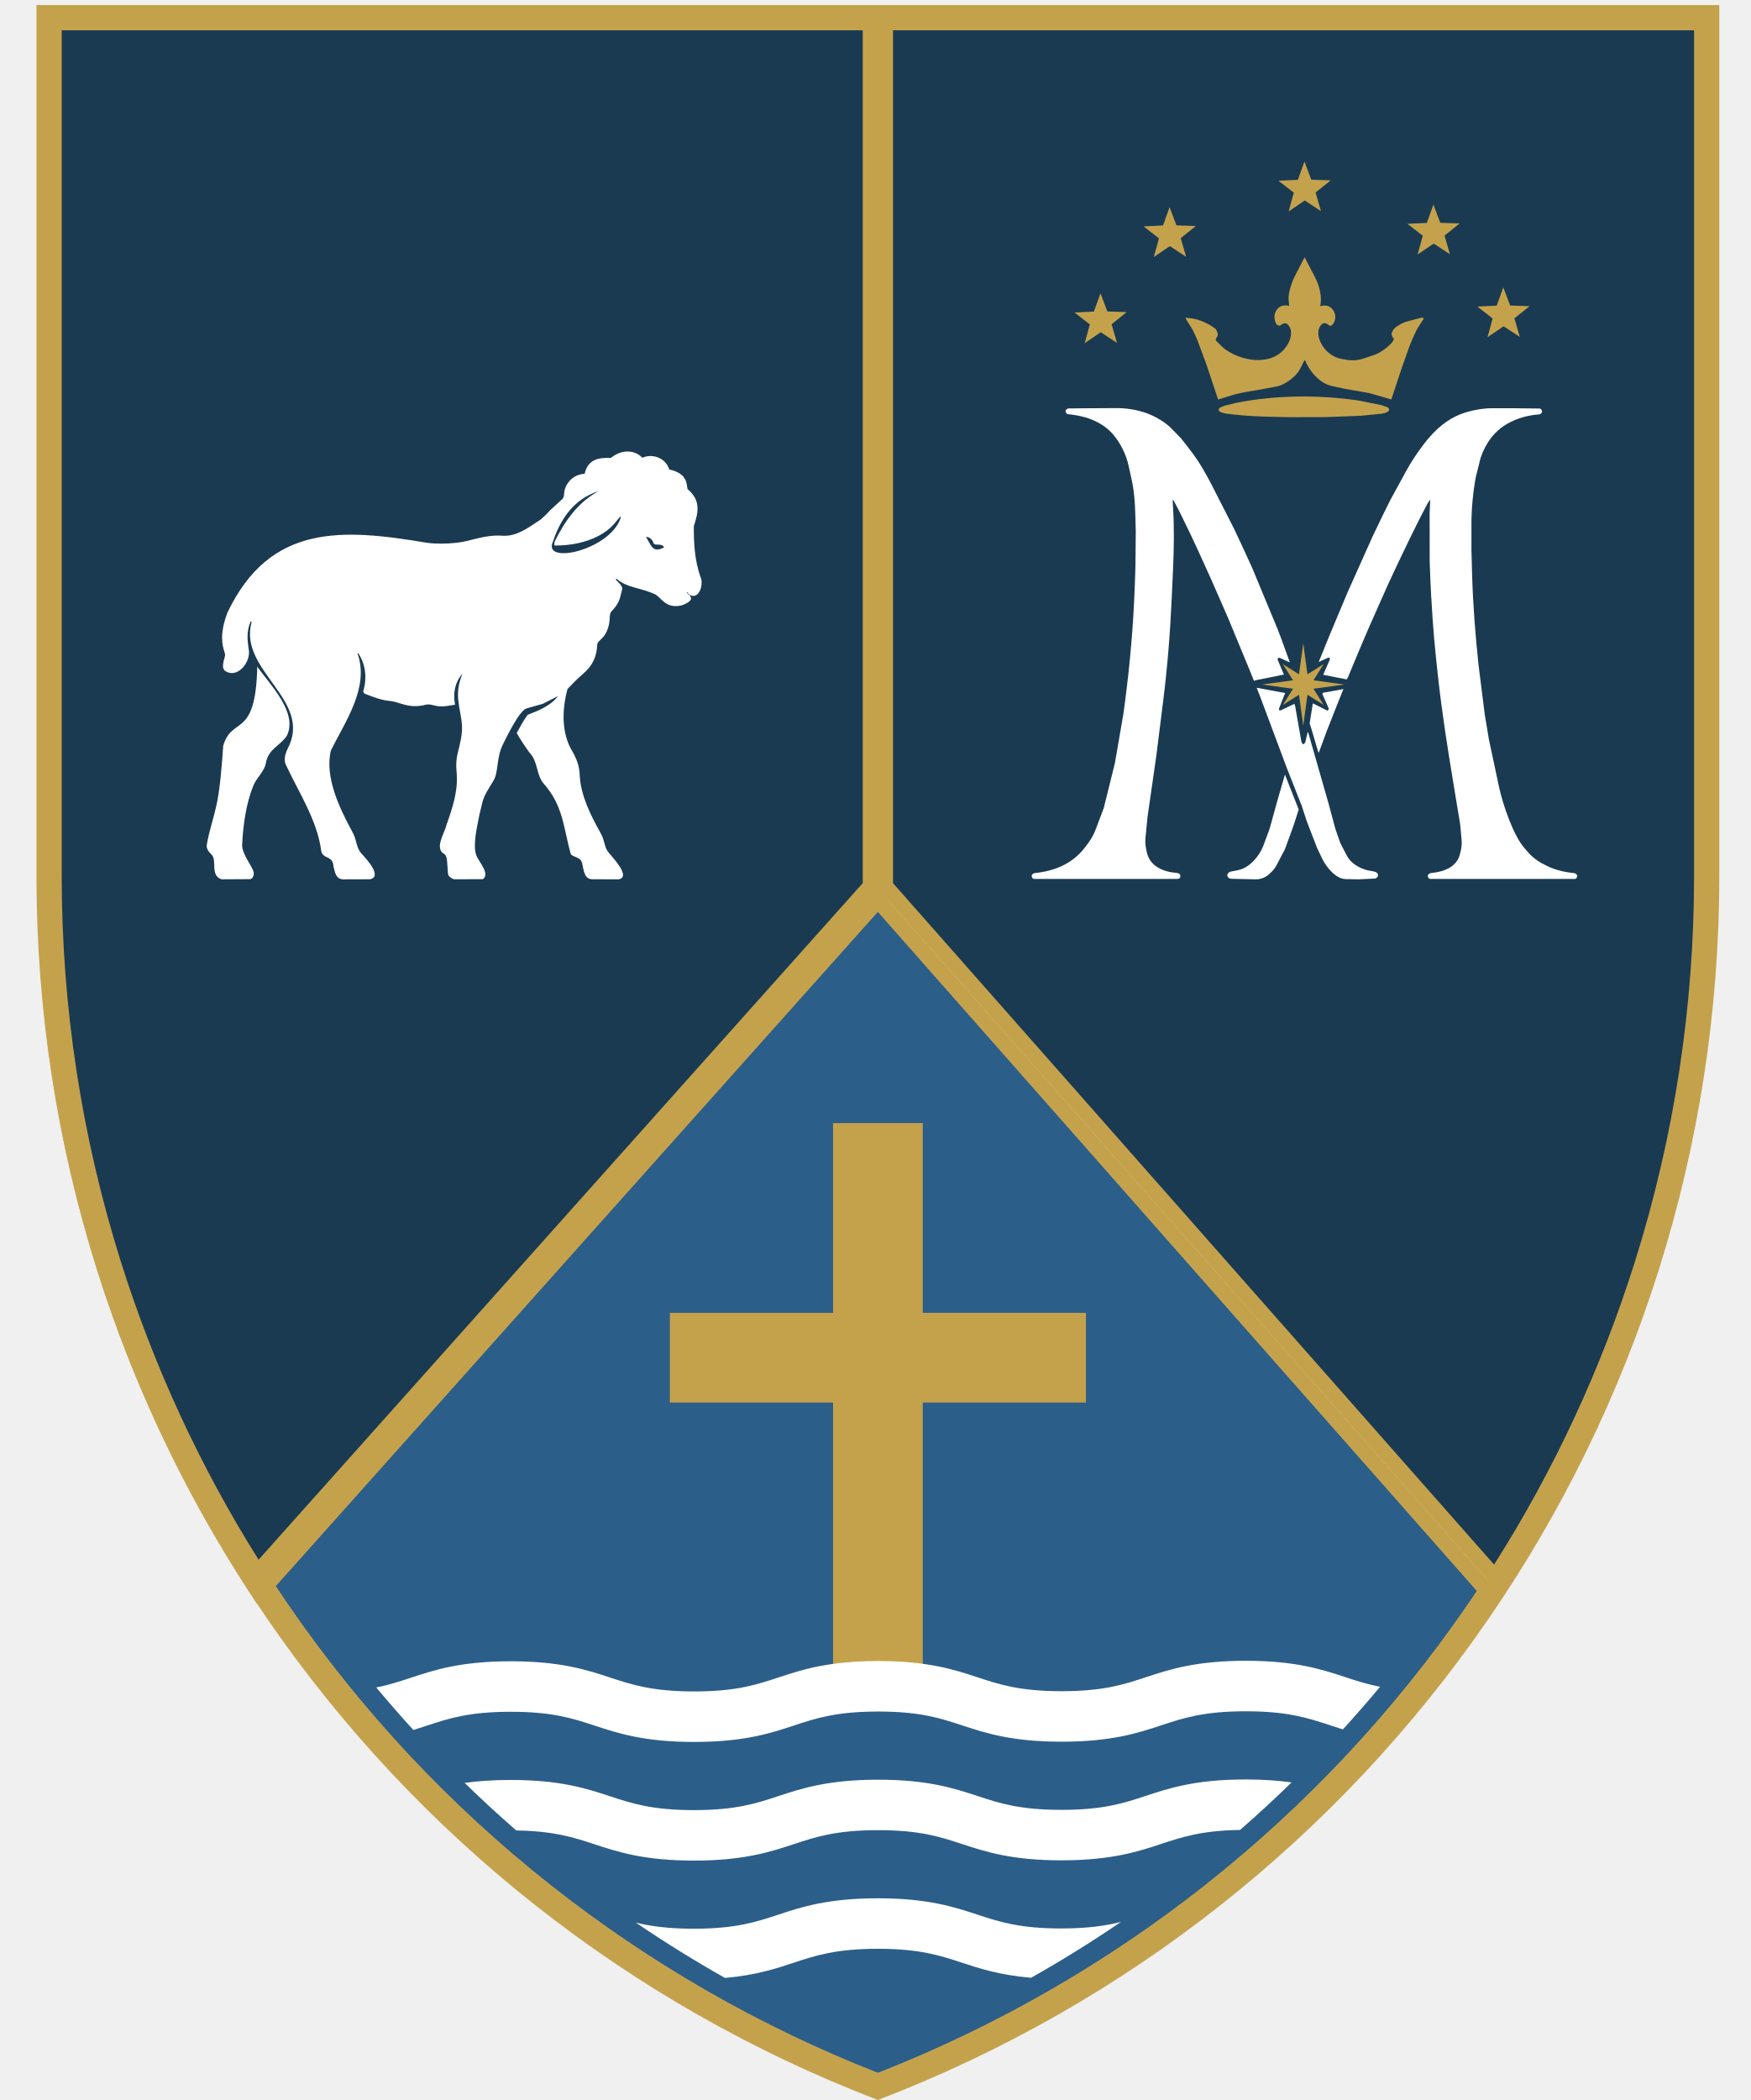
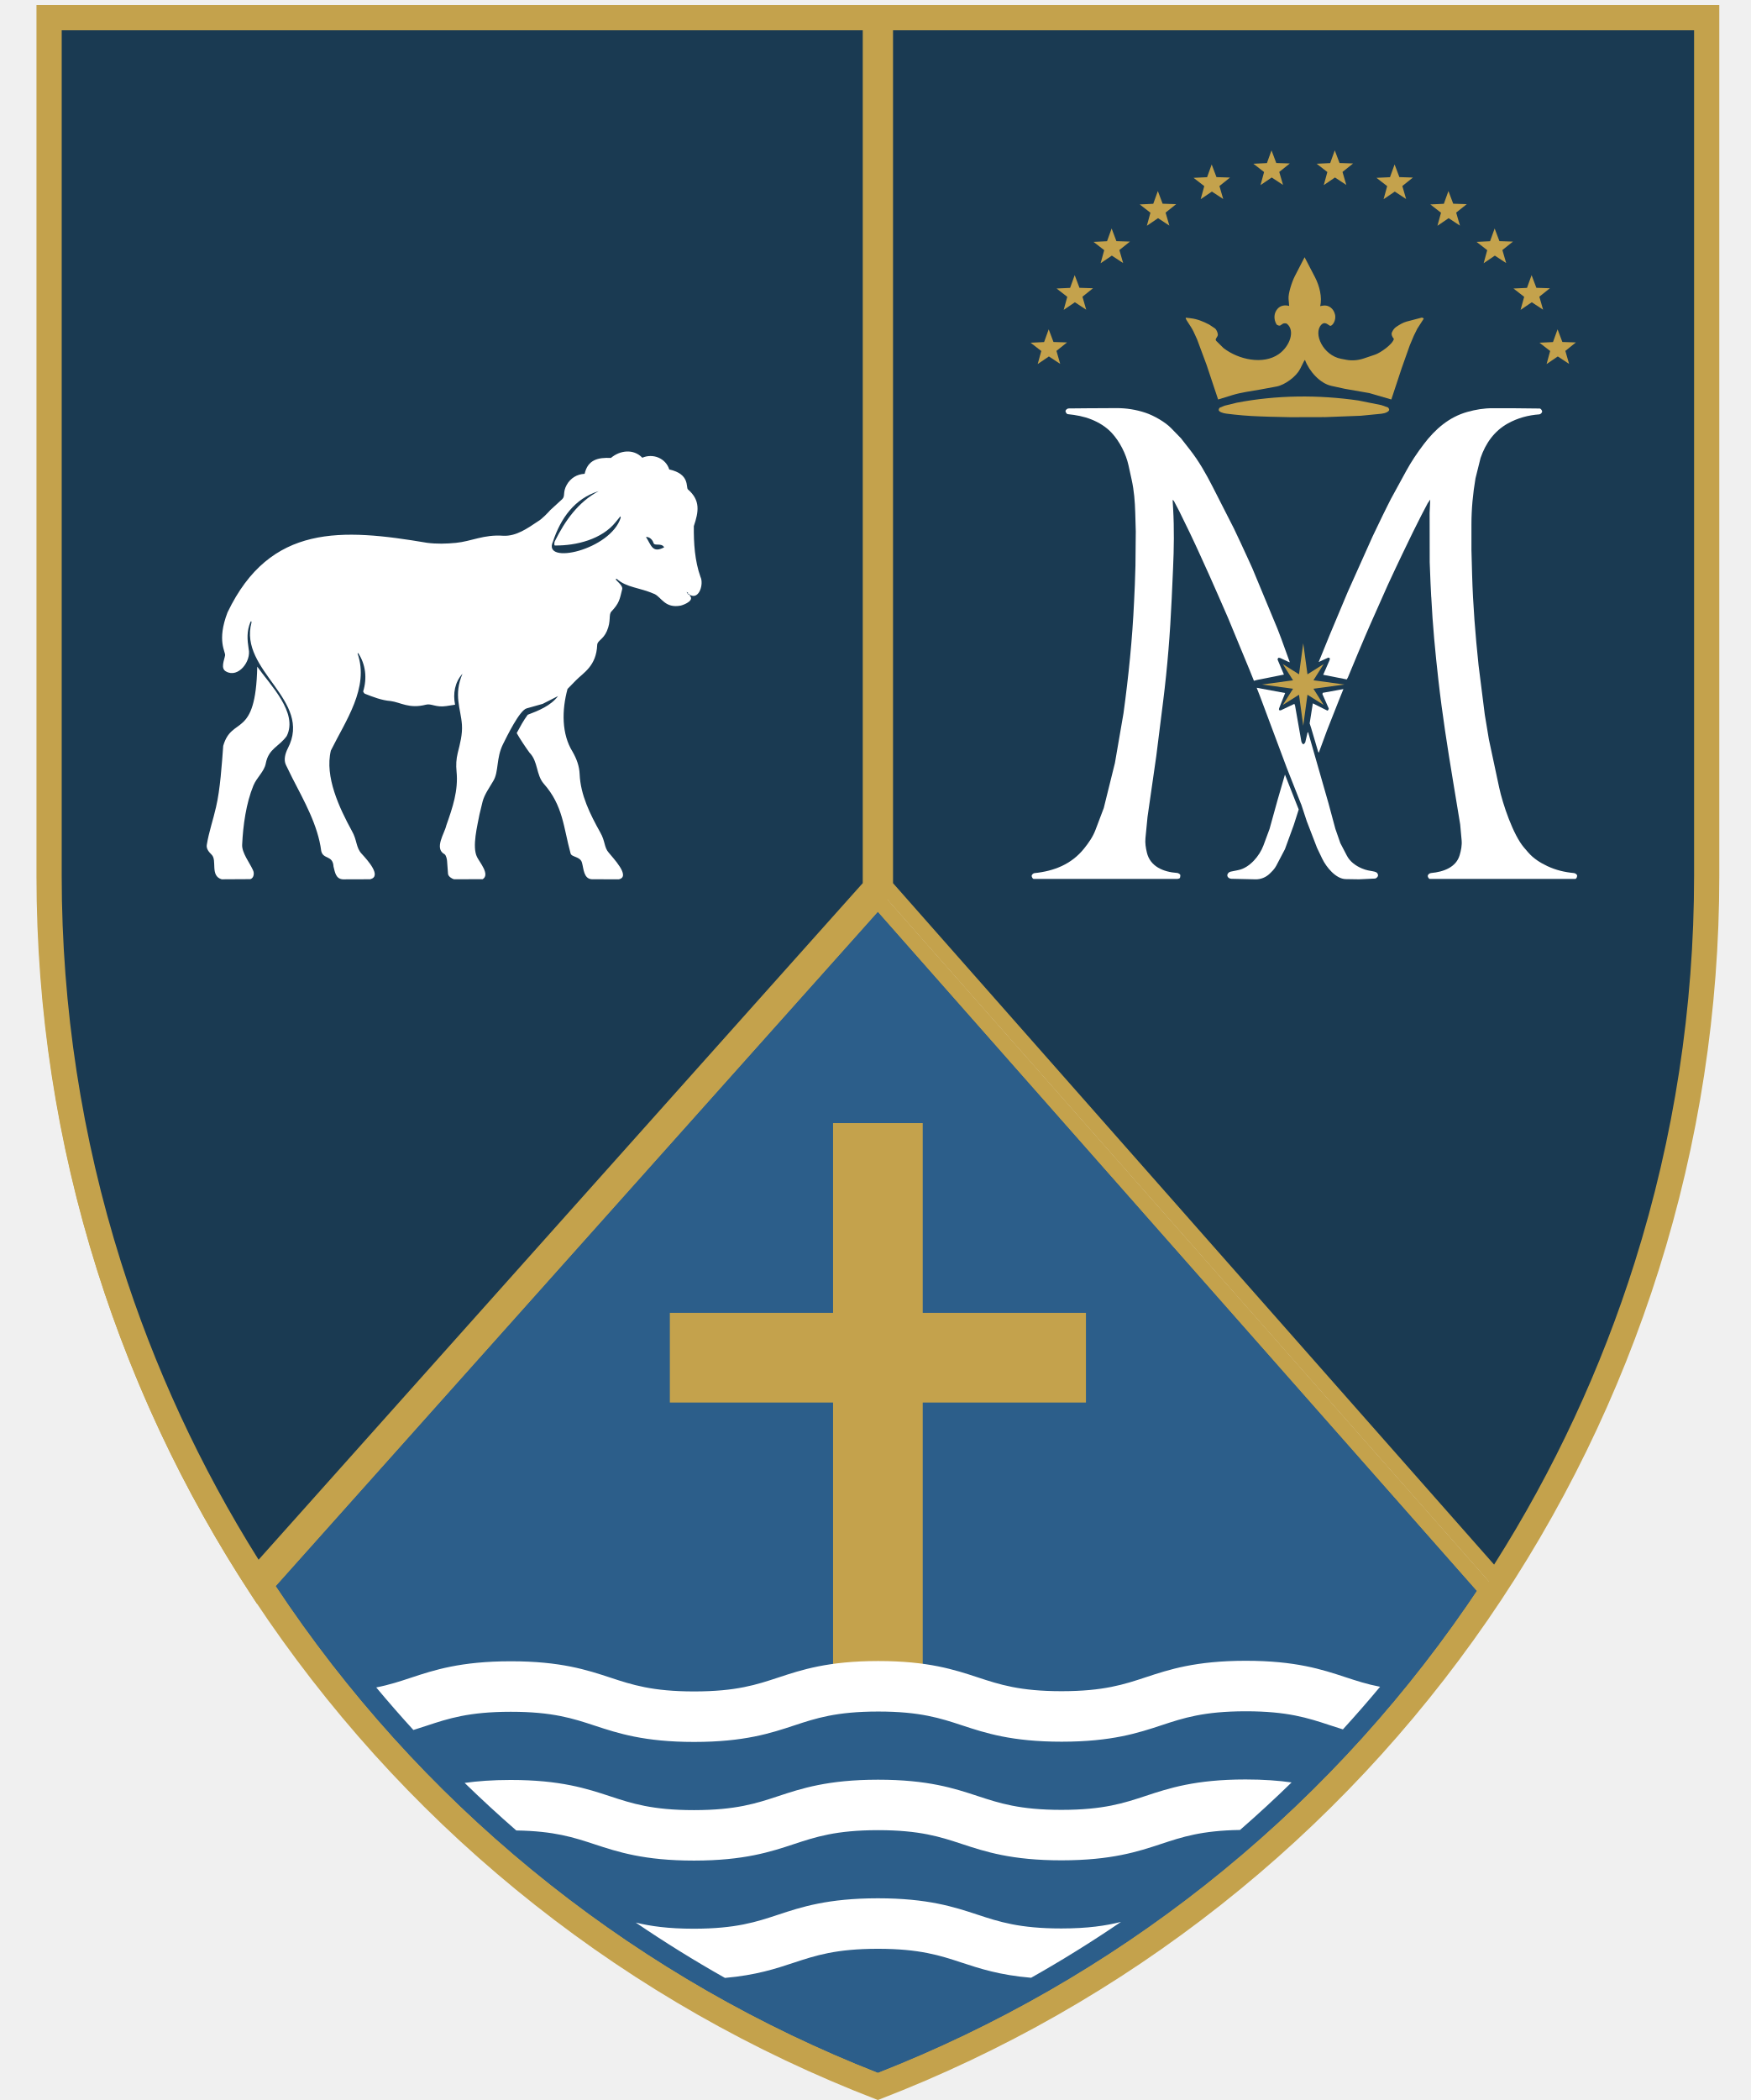
<svg xmlns="http://www.w3.org/2000/svg" id="AB7-combined-shield" viewBox="0 0 1024 1228">
  <g id="combined-shield-master">
    <g id="shield">
      <path d="M150.07,926.67c3.8,5.85,7.69,11.66,11.66,17.41,43.14,62.56,95.21,118.12,154.75,165.15,59.65,47.12,125.91,84.93,196.99,112.43,71.08-27.5,137.34-65.31,196.99-112.43,59.54-47.03,111.6-102.59,154.75-165.15,3.32-4.81,6.57-9.66,9.77-14.54l-361.51-409.76-363.4,406.88Z" fill="#c4a24c" />
      <path d="M513.48,1212.17c-69.05-27.07-133.46-64.03-191.5-109.88-58.84-46.48-110.3-101.4-152.95-163.23-2.61-3.78-5.23-7.66-7.81-11.56l352.23-394.37,350.42,397.19c-2.01,3-3.99,5.93-5.93,8.74-42.64,61.83-94.1,116.75-152.95,163.23-58.04,45.85-122.46,82.81-191.5,109.88Z" fill="#2c5e8a" />
      <path d="M145.5,930.44c-37.82-58.07-67.56-120.98-88.4-186.97-23.48-74.35-35.38-151.69-35.38-229.88V5.1h499.28v518.69l-370.62,414.15-4.88-7.49Z" fill="#c4a24c" />
      <path d="M151.25,912.07c-34.13-54.33-61.19-112.82-80.46-173.97-23.03-73.06-34.7-149.07-34.7-225.92V17.71h468.53v498.7l-353.37,395.65Z" fill="#1a3a52" />
      <path d="M513.48,8.86v510.94l361.51,409.76c38.45-58.57,68.57-122,89.62-188.8,23.3-73.93,35.11-150.83,35.11-228.58V8.86h-486.24Z" fill="#c4a24c" />
      <path d="M522.33,516.45V17.71h468.53v494.46c0,76.84-11.67,152.86-34.7,225.92-19.61,62.23-47.27,121.68-82.27,176.83l-351.56-398.48Z" fill="#1a3a52" />
      <path d="M21.33,2.95v509.22c0,78.35,11.9,155.85,35.38,230.36,22.98,72.93,56.68,141.87,100.16,204.91,43.48,63.04,95.95,119.04,155.95,166.43,60.4,47.71,127.55,85.97,199.59,113.72l1.06.41,1.06-.41c72.04-27.75,139.19-66.01,199.59-113.72,60-47.39,112.47-103.39,155.95-166.43,43.48-63.04,77.18-131.99,100.16-204.91,23.48-74.5,35.38-152,35.38-230.36V2.95H21.33ZM857.93,939.06c-42.64,61.83-94.1,116.75-152.95,163.23-58.04,45.85-122.46,82.81-191.5,109.88-69.05-27.07-133.46-64.03-191.5-109.88-58.84-46.48-110.3-101.4-152.95-163.23-2.61-3.78-5.23-7.66-7.81-11.56l352.23-394.37,350.42,397.19c-2.01,3-3.99,5.93-5.93,8.74ZM993.81,512.17c0,77.15-11.72,153.46-34.84,226.81-20.73,65.77-50.31,128.24-88.04,185.98l-357.46-405.17-359.32,402.31c-36.84-56.94-65.79-118.44-86.18-183.13-23.12-73.35-34.84-149.66-34.84-226.81V14.76h960.67v497.41Z" fill="#c4a24c" />
    </g>
    <polygon id="shield-cross" points="539.7 767.71 539.7 656.75 487.25 656.75 487.25 767.7 391.79 767.7 391.79 820.15 487.25 820.15 487.25 973.99 539.7 973.99 539.7 820.15 635.16 820.15 635.16 767.71 539.7 767.71" fill="#c4a24c" />
    <g id="shield-living-waters">
      <path d="M807.19,986.38c-7.06,8.47-14.31,16.77-21.73,24.9-2.72-.83-5.3-1.68-7.82-2.51-12.64-4.16-24.58-8.08-48.97-8.08h-.15c-24.5.02-36.45,3.97-49.1,8.15-13.64,4.5-29.11,9.62-58.35,9.64h-.16c-29.14,0-44.57-5.08-58.2-9.56-12.63-4.16-24.58-8.08-48.97-8.08h-.14c-24.5.01-36.45,3.96-49.11,8.14-13.64,4.51-29.11,9.62-58.35,9.64h-.16c-29.14,0-44.57-5.08-58.2-9.56-12.63-4.16-24.58-8.08-48.97-8.08h-.15c-24.5.02-36.45,3.97-49.11,8.15-2.5.83-5.06,1.67-7.76,2.5-7.43-8.12-14.67-16.42-21.73-24.88,7.69-1.51,13.87-3.55,20.23-5.66,13.64-4.5,29.11-9.62,58.35-9.64h.16c29.14,0,44.57,5.08,58.2,9.56,12.63,4.16,24.57,8.08,48.97,8.08h.15c24.5-.01,36.45-3.96,49.11-8.14,13.64-4.51,29.11-9.62,58.34-9.64h.16c29.14,0,44.57,5.08,58.2,9.56,12.64,4.16,24.58,8.08,48.97,8.08h.15c24.5-.02,36.45-3.97,49.1-8.15,13.65-4.5,29.11-9.62,58.35-9.64h.17c29.13,0,44.57,5.08,58.19,9.56,6.39,2.1,12.59,4.14,20.32,5.64Z" fill="#fff" />
      <path d="M755.45,1042.29c-9.78,9.54-19.84,18.81-30.16,27.8-22.41.33-33.88,4.12-45.98,8.12-13.64,4.51-29.11,9.62-58.35,9.64h-.16c-29.14,0-44.57-5.08-58.2-9.56-12.63-4.16-24.57-8.08-48.97-8.08h-.14c-24.5.02-36.45,3.97-49.11,8.15-13.64,4.5-29.11,9.62-58.35,9.64h-.16c-29.14,0-44.57-5.08-58.2-9.56-12.06-3.96-23.48-7.72-45.7-8.05-10.33-9-20.4-18.27-30.2-27.81,7.51-1.06,16.24-1.72,26.76-1.73h.16c29.14,0,44.57,5.08,58.2,9.56,12.63,4.16,24.57,8.08,48.97,8.08h.15c24.5-.02,36.45-3.97,49.11-8.15,13.64-4.5,29.11-9.62,58.34-9.64h.17c29.13,0,44.57,5.08,58.19,9.56,12.64,4.15,24.58,8.08,48.97,8.08h.15c24.5-.01,36.45-3.96,49.1-8.14,13.65-4.51,29.11-9.62,58.35-9.64h.17c10.58,0,19.35.67,26.89,1.74Z" fill="#fff" />
      <path d="M655.64,1123.87c-17.06,11.62-34.59,22.51-52.55,32.65-18.34-1.54-30.01-5.38-40.6-8.86-12.63-4.16-24.57-8.08-48.97-8.08h-.14c-24.5.01-36.45,3.96-49.11,8.14-10.51,3.48-22.1,7.3-40.25,8.89-17.83-10.05-35.22-20.85-52.16-32.36,8.63,2.11,18.91,3.59,33.89,3.59h.15c24.5-.02,36.45-3.97,49.11-8.15,13.64-4.51,29.11-9.62,58.34-9.64h.17c29.13,0,44.57,5.08,58.19,9.56,12.64,4.16,24.58,8.08,48.97,8.08h.15c15.51-.01,25.99-1.6,34.8-3.83Z" fill="#fff" />
    </g>
    <g id="shield-lamb">
      <path d="M360.03,338.71c1.05,1.45,4.31,3.73,3.9,5.77-1.51,6.17-1.71,8.18-6.31,13.09-1.81,1.93-.04,5.41-2.65,11.43-2.21,5.09-5.56,5.55-5.67,8.12-.52,12.43-8.06,16.23-12.44,20.72l-4.91,5.02c-3.39,12.39-3.54,26.38,2.99,36.8,2.33,4.14,3.88,8.23,4.09,13.02.52,12.29,6.16,23.49,12.02,34.03,3.05,5.27,2.21,8.74,4.98,11.87,2.13,2.76,13.3,14.11,5.84,15.62l-15.71-.05c-4.79-.24-4.78-6.21-5.73-9.55-.9-3.87-6.13-3.25-6.7-5.56-4.15-15.03-4.31-27.93-15.7-40.76-4.56-5.31-3.24-13-8.32-18.14-2.01-2.73-5.89-8.5-7.49-11.48,2.09-3.87,3.89-7.23,6.43-10.69,6.35-2.39,13.57-5.33,17.74-10.93l-9,4.56-9.24,2.6c-4.23.95-11.81,16.73-13.96,21-4.04,8.12-2.41,16.06-5.62,21.39-2.17,3.79-5.26,7.97-6.33,12.24l-1.78,7.35c-1.21,6.61-4.47,18.93-1.45,24.96,1.47,3.08,7.74,10.17,3.34,12.97l-16.82.06c-1.44-.43-3.38-1.73-3.49-3.24l-.56-7.57c-.08-1.09-.59-3.27-1.44-3.83-6.31-3.35.02-12.25,1.01-16.87,3.66-10.41,7.11-20.38,5.98-31.58-.37-3.68-.19-7.19.7-10.79,1.35-5.4,2.84-10.93,2.45-16.52-.65-9.42-5.01-17.3.33-29.8-4.47,4.92-5.66,11.59-4.34,18.12l-5.13.79c-6.07.94-8.77-1.62-11.85-.82-9.99,2.59-14.83-1.39-20.84-2.14-4.97-.34-10.29-2.42-14.89-4.22-.4-.15-1-1.09-1.05-1.36,2.39-7.75,1.47-15.82-2.91-22.45l-.37.23c7.01,19.97-7.14,39.6-15.61,56.79-3.69,15.26,4.94,33.53,12.31,47.03,3.08,5.3,2.29,9.73,5.76,13.37,3.34,3.64,11.96,13.11,4.93,14.85l-15.84.05c-4.35-.17-4.77-4.29-5.61-7.48-.37-6.82-6.01-4.01-7.18-9.08-1.91-15.1-10.13-29.49-16.95-42.8l-3.7-7.54c-1.45-2.97-.39-6.67,1.03-9.55,14.95-28.45-28.78-45.44-21.17-73.73-.02-.94-.26-1.09-.68-.16-2.17,5.31-1.82,10.15-.99,15.56,1.66,7.25-6.11,17.27-13.19,13.24-3.41-1.74-1.05-6.69-.6-9.37.48-2.07-5.03-8.39,1.44-25.19,24.89-51.96,67.06-49.08,116.7-40.7,5.63.73,11.24.58,16.9.03,8.96-.86,16.34-5,27.66-4.15,7.74.39,14.41-4.52,20.55-8.59,1.96-1.08,5.54-4.79,7.03-6.47l6.84-6.27c2.05-1.87.21-3.96,2.71-8.42,2.2-3.94,6-6.27,10.48-6.47,1.87-8.3,7.93-9.64,15.36-9.28,5.29-4.45,13.14-5.54,18.38-.12,6.16-2.72,13.71.23,15.76,6.87,12.14,2.6,9.7,10.35,10.87,11.6,7.54,6.5,6.29,13.14,3.5,21.51-.11,9.95.54,20.28,3.88,29.69,2.01,4.01-.67,13.32-5.91,10.66l-.65.07c3.48,2.77-2.45,5.41-4.93,6.05-9.21,1.79-11.32-4.82-15.36-6.75-9.03-3.96-16.31-3.67-22.08-8.86l-.68.19h-.04ZM360.14,305.26c-8.08,10.11-23.03,13.88-35.6,13.72-.53.03-.32-1.97-.02-2.49,5.91-11.9,13.67-22.95,25.65-29.29-14.12,4.34-22.24,15.93-26.75,29.49-6.47,14.03,33.73,4.91,39.65-14.01l-.2-.77-2.73,3.34h0ZM382.24,317.53c-.67-2.12-2.42-3.63-4.42-3.54,3.15,4.86,3.72,9.74,10.65,6.06-1.54-2.8-5.62-.56-6.23-2.51h0ZM360.26,337.92l-.59-.06.59.06ZM402.63,346.83l-1.06-.71.55.99.51-.28ZM402.89,347.16l-.41.42.32.29.4-.36-.3-.35h0Z" fill="#fff" />
      <path d="M147.95,508.82c.89,1.65.61,4.61-1.52,5.27l-16.78.09c-6.94-2.06-2.51-11.08-5.85-14.37-1.67-1.65-3.3-3.54-2.82-5.94,1.2-7.39,3.74-14.62,5.37-21.89,2.44-10.3,3.42-25.16,4.21-35.84,5.13-17.8,19.04-3.52,19.9-46.31,7.6,10.7,24.02,26.95,17.25,40.56-4.44,6.24-10.56,7.21-12.26,16.04-.92,4.83-5.25,8.09-7.25,12.96-4.24,10.33-6.03,23.12-6.56,34.47-.31,4.76,4.48,10.81,6.32,14.95h0Z" fill="#fff" />
    </g>
    <g id="shield-marian-m">
-       <path d="M760.27,215.97c-2.08,4.15-8.68,9.13-13.62,10.05l-9.51,1.76c-5.55,1.02-11.01,1.62-16.36,3.27l-8.31,2.56-6.74-20.22-5.54-14.9-2.04-4.45c-1.7-3.71-5.75-8.41-4.37-8.25l2.63.31c3.89.45,7.39,1.9,10.84,3.7l3.22,2.13c.97.64,1.77,2.44,1.85,3.71.09,1.37-2.05,2.63-.94,3.71l4.25,4.19c8.82,6.82,23.14,9.87,32.23,3.59,6.63-4.59,9.83-13.9,4.81-17.83-.48-.38-1.92-.29-2.41.05l-1.38.94c-.53.36-1.94-.05-2.34-.77-1.66-2.97-1.51-6.54.78-9.04,1.73-1.9,4.3-2.23,6.7-1.58l-.35-4.18c-.26-3,1.95-9.88,3.61-13.12l5.77-11.19,6.1,11.72c2.57,4.94,4.32,11.75,3,16.88l1.56-.28c3.48-.6,6.3,1.77,7.11,5.1.92,3.77-1.78,7.08-2.89,6.67s-2.98-2.9-5.18-.52c-4.74,5.14,1.13,17.82,11.65,19.83l2.99.57c3.44.66,7.05.32,10.36-.8l6.58-2.22c3.06-1.03,10.39-6.14,10.94-9.22-.72-.67-1.67-2.49-1.18-3.68.53-1.27,1.43-2.57,2.5-3.28,1.97-1.3,3.93-2.55,6.16-3.14l8.71-2.29c.36-.1,1.45.34,1.21.7l-3.71,5.77-2.02,4.1-2.37,5.62-4.73,13.35-6.06,18.31-12.86-3.74-14.34-2.5-7.9-1.73c-6.62-1.45-12.94-8.52-15.41-15.18l-.53.68-2.43,4.84h-.03Z" fill="#c4a24c" />
-       <path d="M774.61,243.91l-19.85.05-12.45-.28-5.72-.2c-6.57-.23-12.83-.77-19.37-1.61-2.02-.26-4.25-1.05-4.4-2.07-.05-.34.31-1.27.63-1.41l2.78-1.15,7.15-1.75c23.26-4.49,47.75-4.7,71.18-1.29l13.45,2.71,3.77,1.34c.28.1.72.94.74,1.23.09,1.22-2.33,2.23-4.5,2.45l-12.09,1.19-21.34.81.02-.02Z" fill="#c4a24c" />
+       <g>
+         <path d="M760.27,215.97c-2.08,4.15-8.68,9.13-13.62,10.05l-9.51,1.76c-5.55,1.02-11.01,1.62-16.36,3.27l-8.31,2.56-6.74-20.22-5.54-14.9-2.04-4.45c-1.7-3.71-5.75-8.41-4.37-8.25l2.63.31c3.89.45,7.39,1.9,10.84,3.7l3.22,2.13c.97.64,1.77,2.44,1.85,3.71.09,1.37-2.05,2.63-.94,3.71l4.25,4.19c8.82,6.82,23.14,9.87,32.23,3.59,6.63-4.59,9.83-13.9,4.81-17.83-.48-.38-1.92-.29-2.41.05l-1.38.94c-.53.36-1.94-.05-2.34-.77-1.66-2.97-1.51-6.54.78-9.04,1.73-1.9,4.3-2.23,6.7-1.58l-.35-4.18c-.26-3,1.95-9.88,3.61-13.12l5.77-11.19,6.1,11.72c2.57,4.94,4.32,11.75,3,16.88l1.56-.28c3.48-.6,6.3,1.77,7.11,5.1.92,3.77-1.78,7.08-2.89,6.67s-2.98-2.9-5.18-.52c-4.74,5.14,1.13,17.82,11.65,19.83l2.99.57c3.44.66,7.05.32,10.36-.8l6.58-2.22c3.06-1.03,10.39-6.14,10.94-9.22-.72-.67-1.67-2.49-1.18-3.68.53-1.27,1.43-2.57,2.5-3.28,1.97-1.3,3.93-2.55,6.16-3.14l8.71-2.29c.36-.1,1.45.34,1.21.7l-3.71,5.77-2.02,4.1-2.37,5.62-4.73,13.35-6.06,18.31-12.86-3.74-14.34-2.5-7.9-1.73c-6.62-1.45-12.94-8.52-15.41-15.18l-.53.68-2.43,4.84h-.03Z" fill="#c4a24c" />
+         <path d="M774.61,243.91l-19.85.05-12.45-.28-5.72-.2c-6.57-.23-12.83-.77-19.37-1.61-2.02-.26-4.25-1.05-4.4-2.07-.05-.34.31-1.27.63-1.41l2.78-1.15,7.15-1.75c23.26-4.49,47.75-4.7,71.18-1.29l13.45,2.71,3.77,1.34c.28.1.72.94.74,1.23.09,1.22-2.33,2.23-4.5,2.45l-12.09,1.19-21.34.81.02-.02Z" fill="#c4a24c" />
+       </g>
      <g id="marian-m">
-         <path d="M837.11,349.11l-.41-8.31-.47-12.06-.05-28.85.36-7.76-1.48,2.13-3.74,7.13-4.84,9.64-6.27,12.97-3.61,7.6-2.06,4.4-2.81,6.04-10.35,23.3-2.8,6.45-4.42,10.44-5.78,13.91c-.13.3-.58,1.03-.68,1.16l-5.02-.99-8.75-1.72,3.79-8.7c.11-.25.15-1.04-.04-1.11l-.74-.25-5.64,2.58,6.52-16.03,10.44-24.88,14.63-32.65,5.87-12.22,2.92-5.89,1.9-3.76,8.94-16.36c3.01-5.5,6.4-10.52,10.18-15.5,6.69-8.83,14.8-15.95,25.59-18.96,4.85-1.36,9.72-2.16,14.74-2.15h10.98l16.54.18c.66,0,1.47,1.14,1.45,1.8-.02.59-.93,1.56-1.62,1.61-6.61.48-12.7,2.14-18.45,5.32-7.93,4.4-13.02,11.62-15.95,20.17l-2.96,11.89c-1.53,9-2.38,17.85-2.38,27.03v14.85l.39,14.5c.5,17.82,1.9,35.17,3.77,52.92l3.64,28.88,2.4,14.48,5.99,28.05c2.13,9.94,8.23,27.86,14.56,35.23l2.42,2.81c3.05,3.54,6.97,6.03,11.21,8.03,4.95,2.33,10.03,3.55,15.56,4.07.73.07,1.55.67,1.81,1.21s-.23,2.21-1.1,2.21h-84.98c-.7,0-1.35-1.41-1.21-1.93.19-.72,1.01-1.41,1.91-1.5,7.36-.69,14.68-3.35,16.76-10.52.81-2.78,1.4-5.74,1.13-8.66l-.85-9.28-4.17-25.28c-3.28-19.82-6.33-39.25-8.58-59.21-1.83-16.17-3.34-31.97-4.16-48.46l-.04-.02Z" fill="#fff" />
-         <path d="M767.13,426.49l-1.12-3.49,1.86-11.71,8.44,4.22c.46.23,1.06-1.2.8-1.37l-3.64-8.26.2-.74,9.18-1.67,2.91-.53-2.37,5.87-7.26,18.37-4.44,12.05-.31.82c-.06.16-.37-.31-.43-.53l-1.65-5.63-2.18-7.37h0Z" fill="#fff" />
-         <path d="M685.86,292.33l.3,5.17c.66,11.69.49,23.14-.04,34.85l-.8,17.75c-.91,20.18-2.49,39.95-5,59.97l-4.03,32.14-5.1,35.44-1.22,12.48c-.28,2.83.19,5.7.84,8.43,1.92,8.13,9.61,11.35,17.78,11.92.65.05,1.82.78,1.79,1.35s-.1,1.17-.2,1.48c-.13.37-1.11.65-1.71.65h-83.81c-.74,0-1.34-1.41-1.24-1.94s.91-1.37,1.57-1.44c11.62-1.2,21.7-5.22,29.04-14.33,2.72-3.39,5.18-6.88,6.71-10.94l4.85-12.81,6.53-26.36,5.02-29.1c2.97-21.83,5.18-43.36,6.18-65.33l.44-9.7.36-11.24.19-20.05-.31-10.86c-.19-6.52-.67-12.86-2.07-19.21l-1.87-8.54c-1.46-6.66-5.17-13.99-9.87-19.03-3.3-3.52-7.38-6.01-11.85-7.81-4.47-1.79-8.98-2.58-13.86-3.1-.59-.06-1.36-1.3-1.27-1.88.1-.65,1.1-1.45,1.8-1.45l10.52-.1,17.4-.09c5.83-.03,11.5.87,17.03,2.71,4.93,1.63,11.57,5.44,15.03,9.01l5.74,5.9,5.3,6.78c5.26,6.73,9.37,14,13.27,21.64l12.44,24.42,3.87,8.2,4.18,9.06,2.65,5.82,14.71,35.4,2.24,5.84,5.02,13.87-1.2-.45-4.28-2.01c-.24-.11-.86-.21-1.07-.21-.29,0-.71.86-.59,1.13l3.37,7.95.32.76s-.32.06-.62.12l-7.28,1.47-7.78,1.54-1.87.5-2.61-6.5-12.55-30.33-5.38-12.32-5.53-12.52-6.39-14.08-2.04-4.41-2.95-6.27-6.2-12.71-3.19-6.08c-.06-.12-.8-.63-.71-.56v.02Z" fill="#fff" />
+         <g>
+           <path d="M837.11,349.11l-.41-8.31-.47-12.06-.05-28.85.36-7.76-1.48,2.13-3.74,7.13-4.84,9.64-6.27,12.97-3.61,7.6-2.06,4.4-2.81,6.04-10.35,23.3-2.8,6.45-4.42,10.44-5.78,13.91c-.13.3-.58,1.03-.68,1.16l-5.02-.99-8.75-1.72,3.79-8.7c.11-.25.15-1.04-.04-1.11l-.74-.25-5.64,2.58,6.52-16.03,10.44-24.88,14.63-32.65,5.87-12.22,2.92-5.89,1.9-3.76,8.94-16.36c3.01-5.5,6.4-10.52,10.18-15.5,6.69-8.83,14.8-15.95,25.59-18.96,4.85-1.36,9.72-2.16,14.74-2.15h10.98l16.54.18c.66,0,1.47,1.14,1.45,1.8-.02.59-.93,1.56-1.62,1.61-6.61.48-12.7,2.14-18.45,5.32-7.93,4.4-13.02,11.62-15.95,20.17l-2.96,11.89c-1.53,9-2.38,17.85-2.38,27.03v14.85l.39,14.5c.5,17.82,1.9,35.17,3.77,52.92l3.64,28.88,2.4,14.48,5.99,28.05c2.13,9.94,8.23,27.86,14.56,35.23l2.42,2.81c3.05,3.54,6.97,6.03,11.21,8.03,4.95,2.33,10.03,3.55,15.56,4.07.73.07,1.55.67,1.81,1.21s-.23,2.21-1.1,2.21h-84.98c-.7,0-1.35-1.41-1.21-1.93.19-.72,1.01-1.41,1.91-1.5,7.36-.69,14.68-3.35,16.76-10.52.81-2.78,1.4-5.74,1.13-8.66l-.85-9.28-4.17-25.28c-3.28-19.82-6.33-39.25-8.58-59.21-1.83-16.17-3.34-31.97-4.16-48.46l-.04-.02Z" fill="#fff" />
+           <path d="M767.13,426.49l-1.12-3.49,1.86-11.71,8.44,4.22c.46.23,1.06-1.2.8-1.37l-3.64-8.26.2-.74,9.18-1.67,2.91-.53-2.37,5.87-7.26,18.37-4.44,12.05-.31.82c-.06.16-.37-.31-.43-.53l-1.65-5.63-2.18-7.37h0Z" fill="#fff" />
+           <path d="M685.86,292.33l.3,5.17c.66,11.69.49,23.14-.04,34.85l-.8,17.75c-.91,20.18-2.49,39.95-5,59.97l-4.03,32.14-5.1,35.44-1.22,12.48c-.28,2.83.19,5.7.84,8.43,1.92,8.13,9.61,11.35,17.78,11.92.65.05,1.82.78,1.79,1.35-.03.57-.1,1.17-.2,1.48-.13.37-1.11.65-1.71.65h-83.81c-.74,0-1.34-1.41-1.24-1.94s.91-1.37,1.57-1.44c11.62-1.2,21.7-5.22,29.04-14.33,2.72-3.39,5.18-6.88,6.71-10.94l4.85-12.81,6.53-26.36,5.02-29.1c2.97-21.83,5.18-43.36,6.18-65.33l.44-9.7.36-11.24.19-20.05-.31-10.86c-.19-6.52-.67-12.86-2.07-19.21l-1.87-8.54c-1.46-6.66-5.17-13.99-9.87-19.03-3.3-3.52-7.38-6.01-11.85-7.81-4.47-1.79-8.98-2.58-13.86-3.1-.59-.06-1.36-1.3-1.27-1.88.1-.65,1.1-1.45,1.8-1.45l10.52-.1,17.4-.09c5.83-.03,11.5.87,17.03,2.71,4.93,1.63,11.57,5.44,15.03,9.01l5.74,5.9,5.3,6.78c5.26,6.73,9.37,14,13.27,21.64l12.44,24.42,3.87,8.2,4.18,9.06,2.65,5.82,14.71,35.4,2.24,5.84,5.02,13.87-1.2-.45-4.28-2.01c-.24-.11-.86-.21-1.07-.21-.29,0-.71.86-.59,1.13l3.37,7.95.32.76s-.32.06-.62.12l-7.28,1.47-7.78,1.54-1.87.5-2.61-6.5-12.55-30.33-5.38-12.32-5.53-12.52-6.39-14.08-2.04-4.41-2.95-6.27-6.2-12.71-3.19-6.08c-.06-.12-.8-.63-.71-.56v.02Z" fill="#fff" />
+         </g>
        <path d="M805.96,511.54c-.53-2.76-4.17-1.43-9.49-3.75-3.59-1.56-6.86-3.93-8.67-7.39l-3.85-7.39-2.9-8.34-4.01-14.89-11.87-41.44c-.09-.05-.25-.13-.34-.17l-1.37,5.84c-.08.35-.89,1.26-1.18,1.2-.45-.08-1.03-1.14-1.13-1.66l-2.71-15.43-.94-5.38c-.05-.26-.39-1.08-.45-1.14l-7.86,3.74c-.27.13-1.08,0-1.11-.22-.02-.15-.02-.69.07-.92l3.53-8.94-16.65-3.08,1.97,5.03,15.62,41.79h0l8.38,21.24c.07,0,.11,0,.05.02l3.26,9.91,6.03,15.66,2.99,6.24c2.47,5.16,8.08,11.91,13.78,12l7.78.12,9.24-.44c.98-.05,2.05-1.21,1.86-2.2h-.02Z" fill="#fff" />
        <path d="M758.86,471.46h0l-7.3-18.52-4.31,14.85-4.7,16.96-3.58,9.67c-2.23,6.03-8.05,12.99-14.54,14.33l-4.69.97c-1.05.22-1.97,1.26-1.88,2.27.1,1.05,1.18,1.86,2.36,1.89l14.09.32c3.12.07,6.11-1.17,8.32-3.3,1.45-1.4,2.9-2.84,3.83-4.62l5.11-9.74,5.14-14.09,2.91-9.09-.75-1.9Z" fill="#fff" />
      </g>
-       <g id="star-arch">
-         <polygon points="653.33 200.52 643.84 194.28 634.44 200.66 637.44 189.7 628.46 182.73 639.81 182.2 643.67 171.5 647.69 182.14 659.03 182.5 650.17 189.6 653.33 200.52" fill="#c4a24c" />
-         <polygon points="693.76 150.17 684.26 143.93 674.86 150.31 677.86 139.36 668.89 132.39 680.23 131.85 684.08 121.16 688.1 131.79 699.46 132.15 690.59 139.26 693.76 150.17" fill="#c4a24c" />
-         <polygon points="888.94 197.04 879.45 190.8 870.04 197.19 873.04 186.23 864.07 179.26 875.42 178.73 879.27 168.04 883.29 178.67 894.65 179.03 885.78 186.14 888.94 197.04" fill="#c4a24c" />
-         <polygon points="848.06 148.67 838.56 142.43 829.16 148.82 832.17 137.85 823.19 130.88 834.54 130.35 838.4 119.66 842.41 130.29 853.76 130.66 844.89 137.75 848.06 148.67" fill="#c4a24c" />
-         <polygon points="772.64 123.47 763.14 117.23 753.74 123.62 756.74 112.65 747.76 105.68 759.11 105.15 762.96 94.46 766.98 105.09 778.34 105.46 769.47 112.56 772.64 123.47" fill="#c4a24c" />
+       <g id="Stars">
+         <polygon id="Left_Star" data-name="Left Star" points="620.11 212.79 613.5 208.44 606.94 212.89 609.04 205.25 602.78 200.4 610.69 200.03 613.38 192.58 616.17 199.99 624.09 200.24 617.91 205.19 620.11 212.79" fill="#c4a24c" />
+         <polygon points="635.32 181.1 628.7 176.75 622.15 181.2 624.24 173.57 617.99 168.71 625.9 168.34 628.58 160.89 631.38 168.3 639.3 168.55 633.12 173.5 635.32 181.1" fill="#c4a24c" />
+         <polygon points="656.92 153.83 650.31 149.48 643.75 153.93 645.85 146.29 639.59 141.43 647.5 141.06 650.19 133.61 652.98 141.02 660.9 141.27 654.72 146.22 656.92 153.83" fill="#c4a24c" />
+         <polygon points="683.96 131.93 677.34 127.58 670.79 132.03 672.88 124.39 666.62 119.54 674.53 119.17 677.22 111.72 680.01 119.12 687.93 119.38 681.75 124.33 683.96 131.93" fill="#c4a24c" />
+         <polygon points="715.45 116.38 708.83 112.03 702.28 116.48 704.37 108.84 698.11 103.99 706.02 103.62 708.71 96.17 711.51 103.57 719.42 103.83 713.24 108.78 715.45 116.38" fill="#c4a24c" />
+         <polygon points="750.44 108.14 743.82 103.79 737.27 108.24 739.36 100.6 733.1 95.75 741.01 95.38 743.7 87.93 746.49 95.34 754.41 95.59 748.23 100.54 750.44 108.14" fill="#c4a24c" />
+         <polygon points="787.44 108.14 780.82 103.79 774.27 108.24 776.36 100.6 770.11 95.75 778.02 95.38 780.7 87.93 783.5 95.34 791.42 95.59 785.23 100.54 787.44 108.14" fill="#c4a24c" />
+         <polygon points="822.43 116.38 815.81 112.03 809.26 116.48 811.35 108.84 805.09 103.99 813 103.62 815.69 96.16 818.49 103.57 826.4 103.83 820.22 108.78 822.43 116.38" fill="#c4a24c" />
+         <polygon points="853.92 131.93 847.3 127.58 840.75 132.03 842.84 124.39 836.59 119.54 844.5 119.17 847.18 111.72 849.98 119.12 857.9 119.38 851.71 124.33 853.92 131.93" fill="#c4a24c" />
+         <polygon points="880.95 153.83 874.33 149.48 867.78 153.93 869.87 146.29 863.62 141.43 871.53 141.06 874.21 133.61 877.01 141.02 884.93 141.27 878.74 146.22 880.95 153.83" fill="#c4a24c" />
+         <polygon points="902.55 181.1 895.94 176.75 889.38 181.2 891.48 173.57 885.22 168.71 893.13 168.34 895.82 160.89 898.61 168.3 906.53 168.55 900.35 173.5 902.55 181.1" fill="#c4a24c" />
+         <polygon id="Right_Star" data-name="Right Star" points="917.76 212.79 911.14 208.44 904.59 212.89 906.68 205.25 900.43 200.4 908.34 200.03 911.02 192.58 913.82 199.99 921.74 200.24 915.56 205.19 917.76 212.79" fill="#c4a24c" />
      </g>
      <polygon id="marian-star" points="774.21 412.24 764.73 406.25 762.26 424.38 759.78 406.25 750.3 412.24 756.29 402.76 738.16 400.28 756.29 397.81 750.3 388.33 759.78 394.31 762.26 376.18 764.73 394.31 774.21 388.33 768.23 397.81 786.36 400.28 768.23 402.76 774.21 412.24" fill="#c4a24c" />
    </g>
  </g>
</svg>
